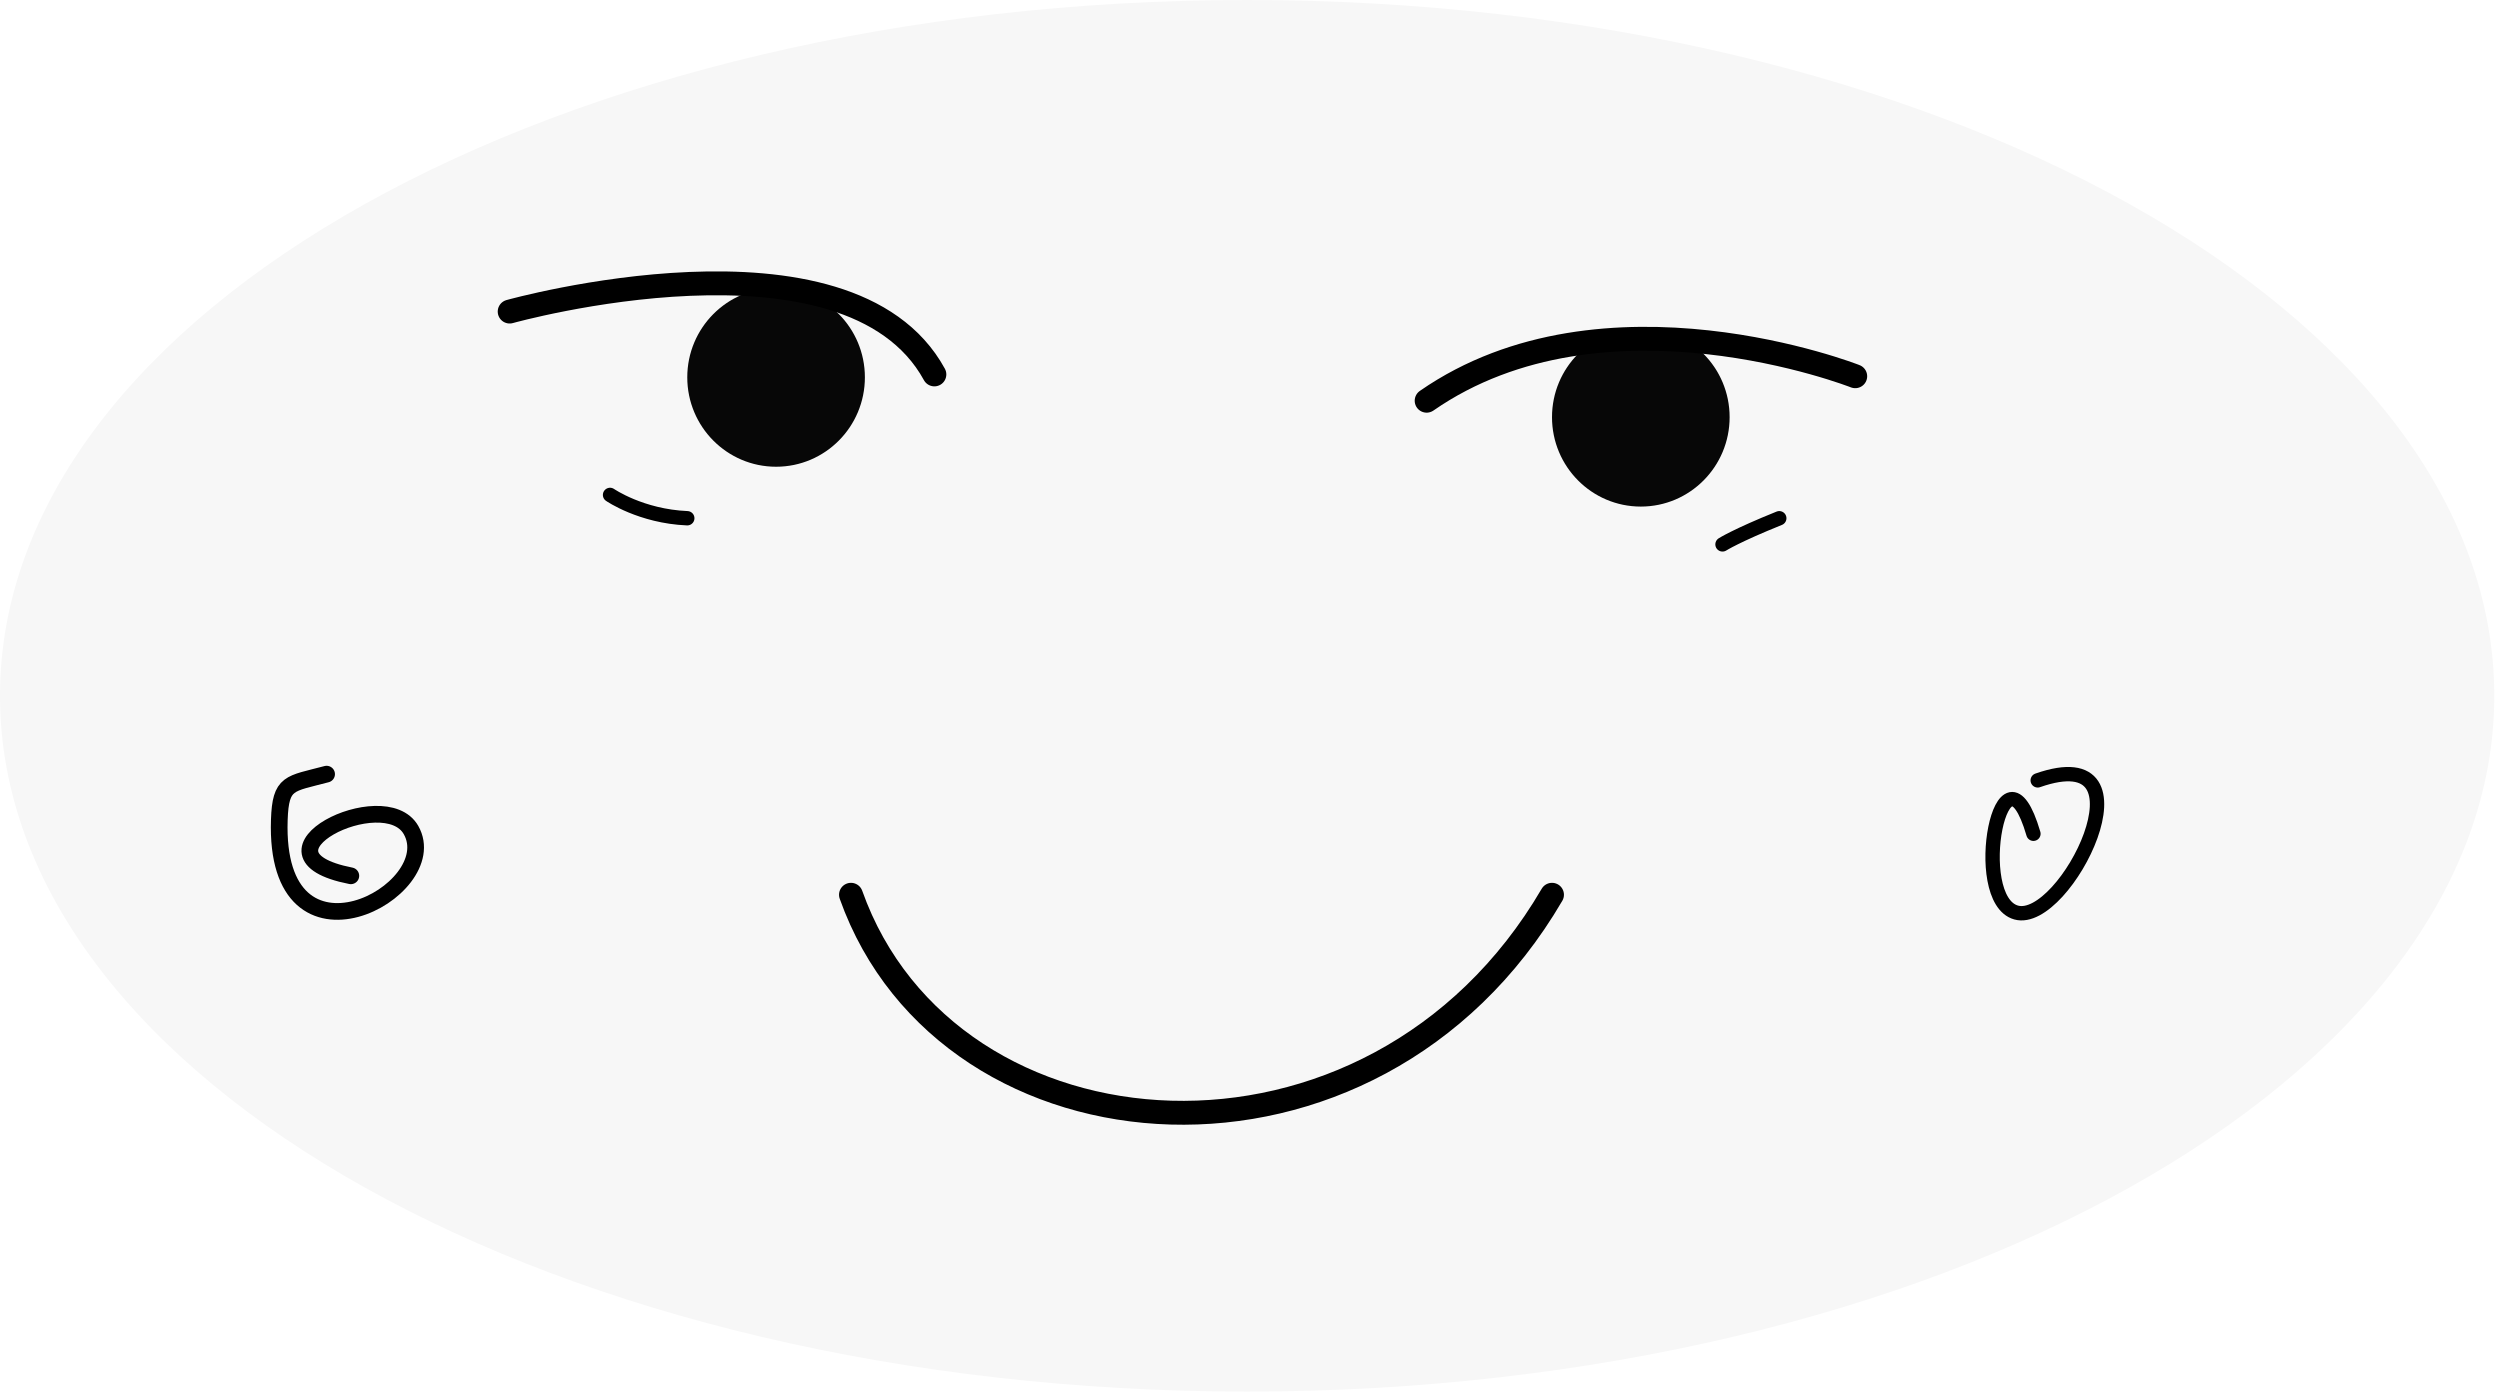
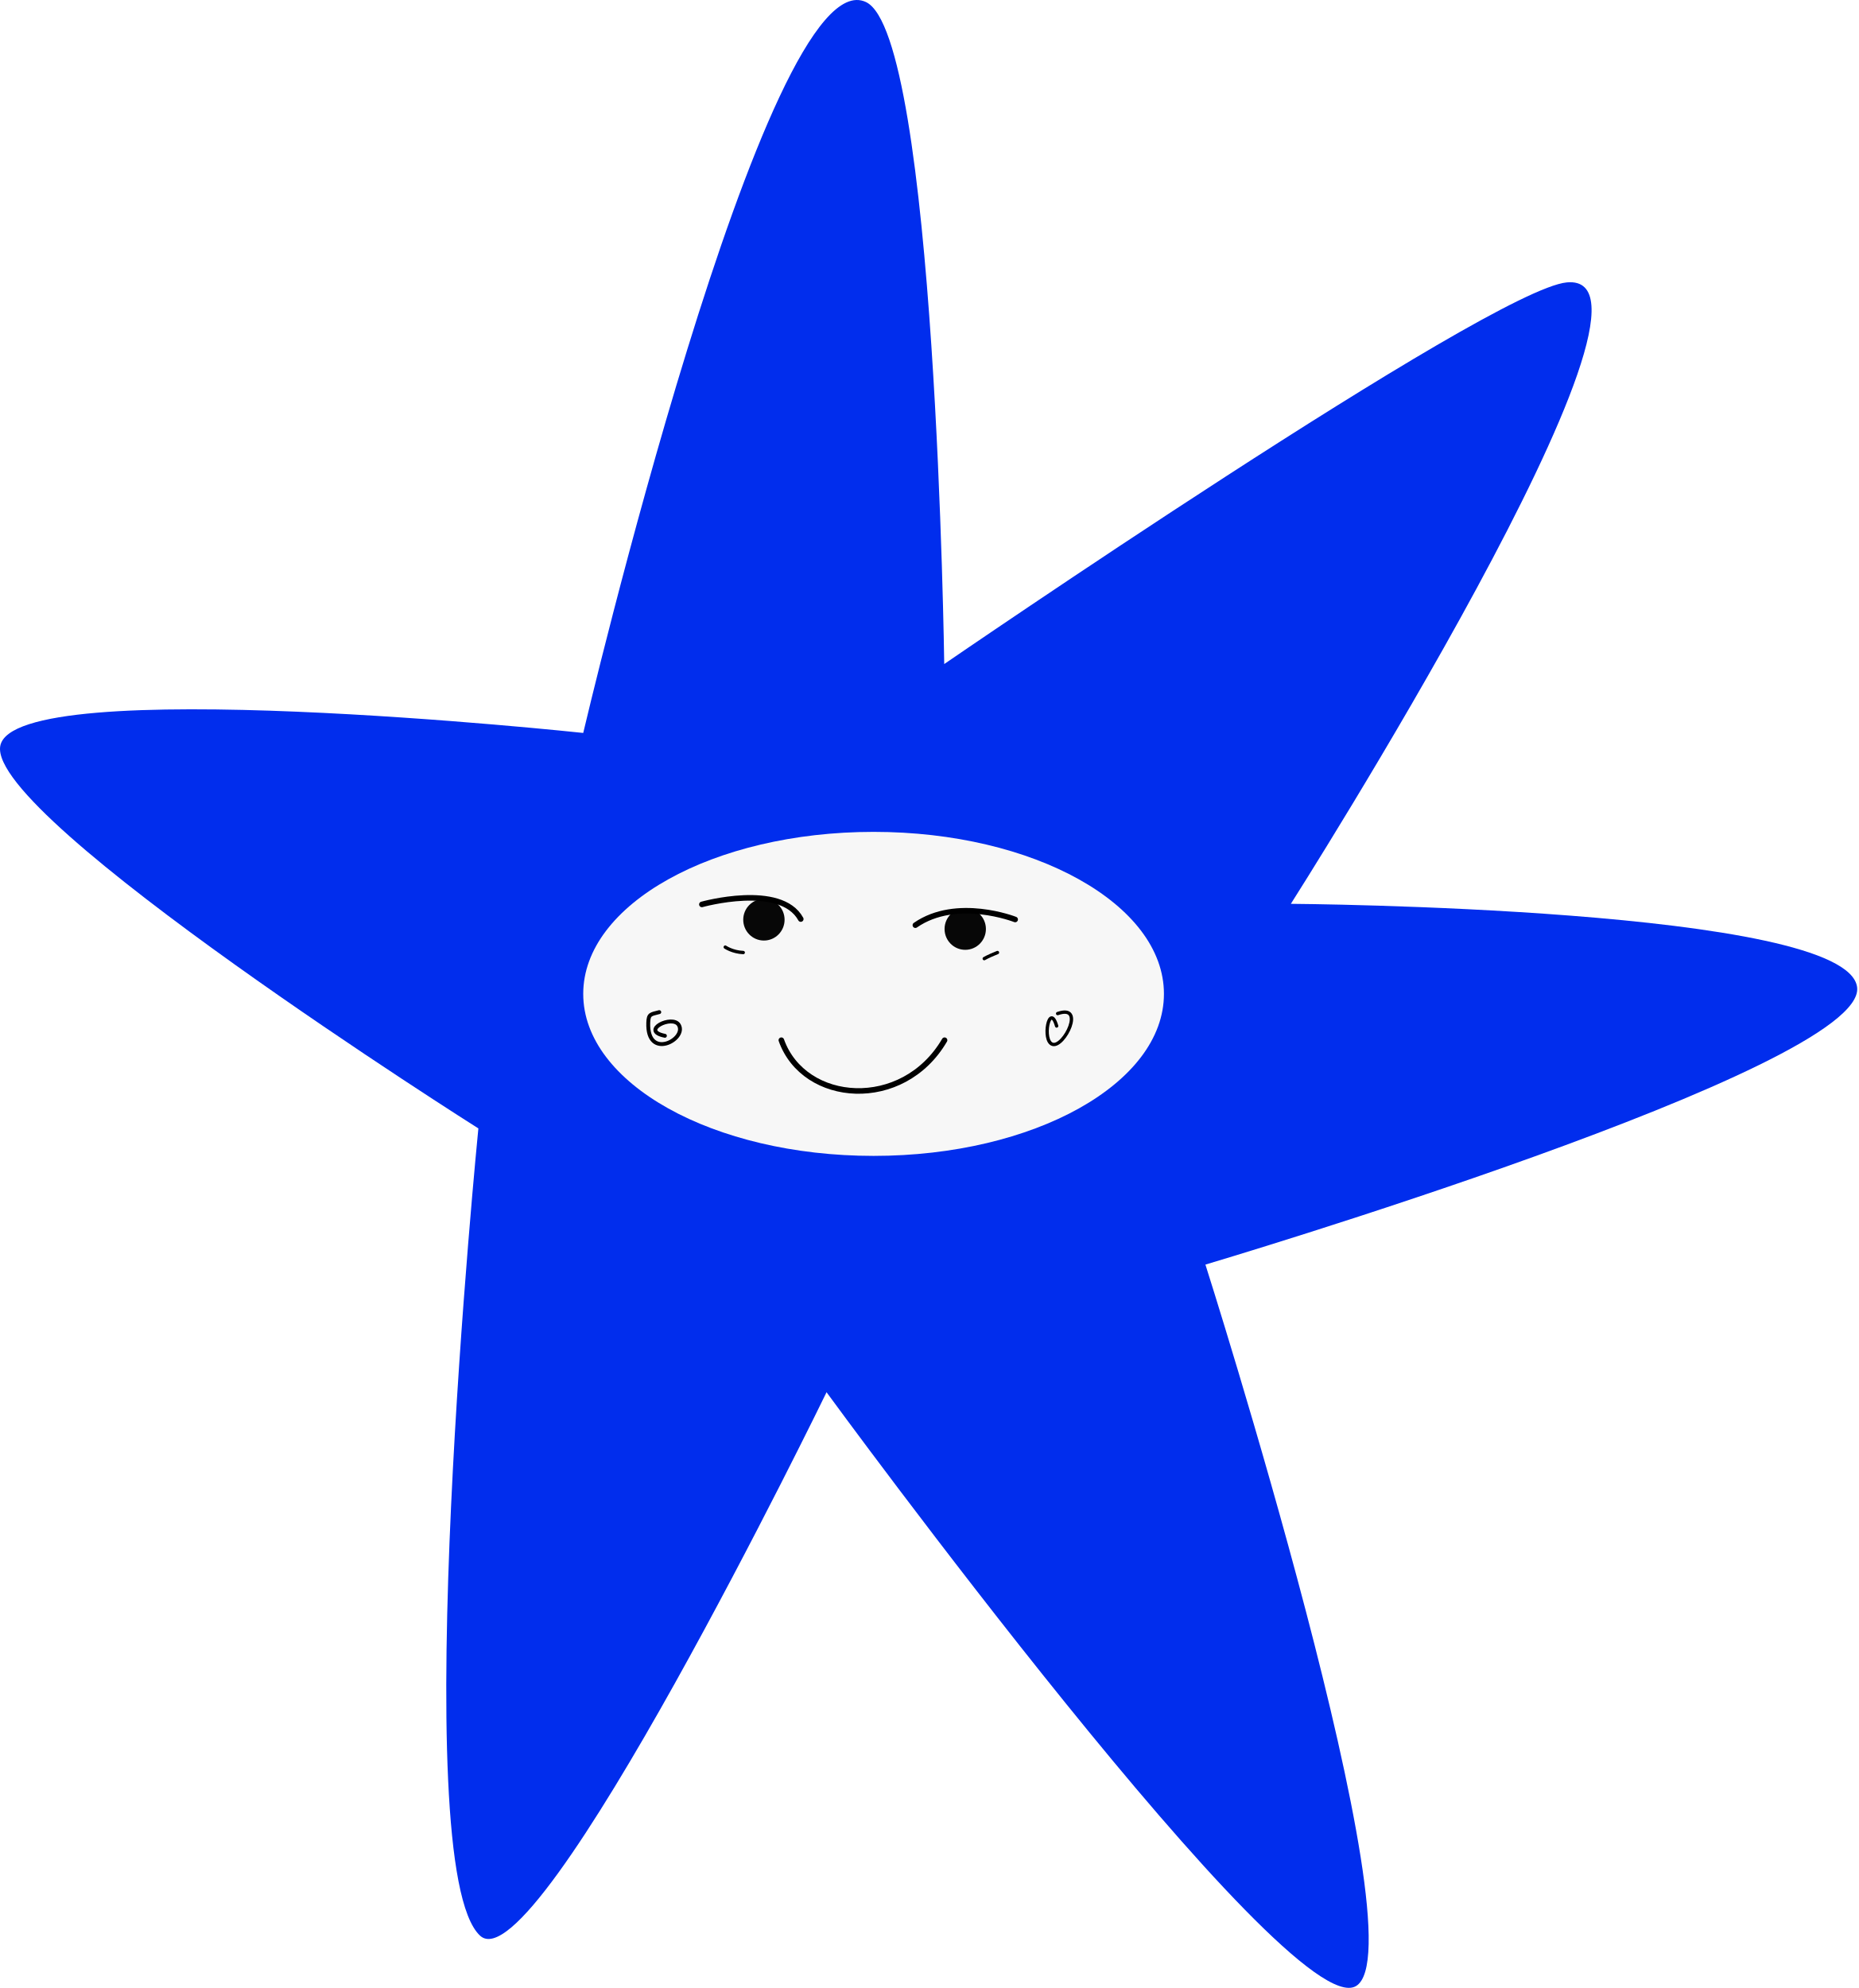
- <svg xmlns="http://www.w3.org/2000/svg" width="100%" height="100%" viewBox="0 0 289 161" version="1.1" xml:space="preserve" style="fill-rule:evenodd;clip-rule:evenodd;stroke-linecap:round;stroke-linejoin:round;stroke-miterlimit:1.5;">
+ <svg xmlns="http://www.w3.org/2000/svg" width="100%" height="100%" viewBox="0 0 923 987" version="1.1" xml:space="preserve" style="fill-rule:evenodd;clip-rule:evenodd;stroke-linecap:round;stroke-linejoin:round;stroke-miterlimit:1.5;">
+   <path d="M429.955,1.01c34.778,16.319 38.881,328.67 38.881,328.67c0,0 270.825,-185.859 309.113,-189.473c63.134,-5.959 -137.004,308.525 -137.004,308.525c0,0 276.629,1.828 281.173,41.5c4.607,40.216 -323.595,137.612 -323.595,137.612c0,0 108.002,339.01 74.697,358.239c-33.306,19.229 -262.818,-294.865 -262.818,-294.865c0,0 -143.787,295.924 -172.024,269.815c-37.283,-34.474 -0.853,-400.799 -0.853,-400.799c0,0 -243.766,-153.937 -237.402,-189.846c6.522,-36.801 289.465,-6.5 289.465,-6.5c0,0 90.806,-386.135 140.368,-362.879Z" style="fill:#012ded;" />
  <g>
-     <ellipse cx="144.169" cy="80.434" rx="144.169" ry="80.434" style="fill:#f7f7f7;" />
-     <path d="M98.372,103.434c11.277,31.713 60.339,35.45 81.04,0" style="fill:none;stroke:#000;stroke-width:2.76px;" />
-     <path d="M70.522,57.213c0,0 3.578,2.471 8.927,2.696" style="fill:none;stroke:#000;stroke-width:1.66px;" />
-     <path d="M199.122,62.931c0,0 1.592,-1.02 6.562,-3.022" style="fill:none;stroke:#000;stroke-width:1.66px;" />
-     <ellipse cx="89.715" cy="43.62" rx="10.266" ry="10.335" style="fill:#070707;" />
-     <ellipse cx="189.678" cy="48.226" rx="10.266" ry="10.335" style="fill:#070707;" />
-     <path d="M58.917,36.018c0,0 39.135,-10.955 49.098,7.265" style="fill:none;stroke:#000;stroke-width:2.76px;" />
-     <path d="M214.465,43.494c0,0 -29.009,-11.423 -49.546,2.83" style="fill:none;stroke:#000;stroke-width:2.76px;" />
-     <path d="M37.755,89.491c-4.306,1.147 -5.316,0.862 -5.466,5.28c-0.642,18.824 19.235,8.229 15.224,1.179c-3.094,-5.439 -19.689,2.79 -6.956,5.294" style="fill:none;stroke:#000;stroke-width:1.93px;" />
-     <path d="M235.064,96.382c-3.61,-12.312 -7.458,7.558 -2.002,9.104c5.68,1.609 16.477,-20.173 2.497,-15.275" style="fill:none;stroke:#000;stroke-width:1.66px;" />
+     <ellipse cx="433.756" cy="493.44" rx="144.169" ry="80.434" style="fill:#f7f7f7;" />
+     <path d="M387.959,516.44c11.277,31.713 60.339,35.45 81.04,0" style="fill:none;stroke:#000;stroke-width:2.76px;" />
+     <path d="M360.109,470.219c0,0 3.578,2.471 8.927,2.696" style="fill:none;stroke:#000;stroke-width:1.66px;" />
+     <path d="M488.709,475.937c0,0 1.592,-1.02 6.562,-3.022" style="fill:none;stroke:#000;stroke-width:1.66px;" />
+     <ellipse cx="379.302" cy="456.626" rx="10.266" ry="10.335" style="fill:#070707;" />
+     <ellipse cx="479.265" cy="461.232" rx="10.266" ry="10.335" style="fill:#070707;" />
+     <path d="M348.504,449.024c0,0 39.135,-10.955 49.098,7.265" style="fill:none;stroke:#000;stroke-width:2.76px;" />
+     <path d="M504.052,456.5c0,0 -29.009,-11.423 -49.546,2.83" style="fill:none;stroke:#000;stroke-width:2.76px;" />
+     <path d="M327.342,502.497c-4.306,1.147 -5.316,0.862 -5.466,5.28c-0.642,18.824 19.235,8.229 15.224,1.179c-3.094,-5.439 -19.689,2.79 -6.956,5.294" style="fill:none;stroke:#000;stroke-width:1.93px;" />
+     <path d="M524.651,509.387c-3.61,-12.312 -7.458,7.558 -2.002,9.104c5.68,1.609 16.477,-20.173 2.497,-15.275" style="fill:none;stroke:#000;stroke-width:1.66px;" />
  </g>
</svg>
